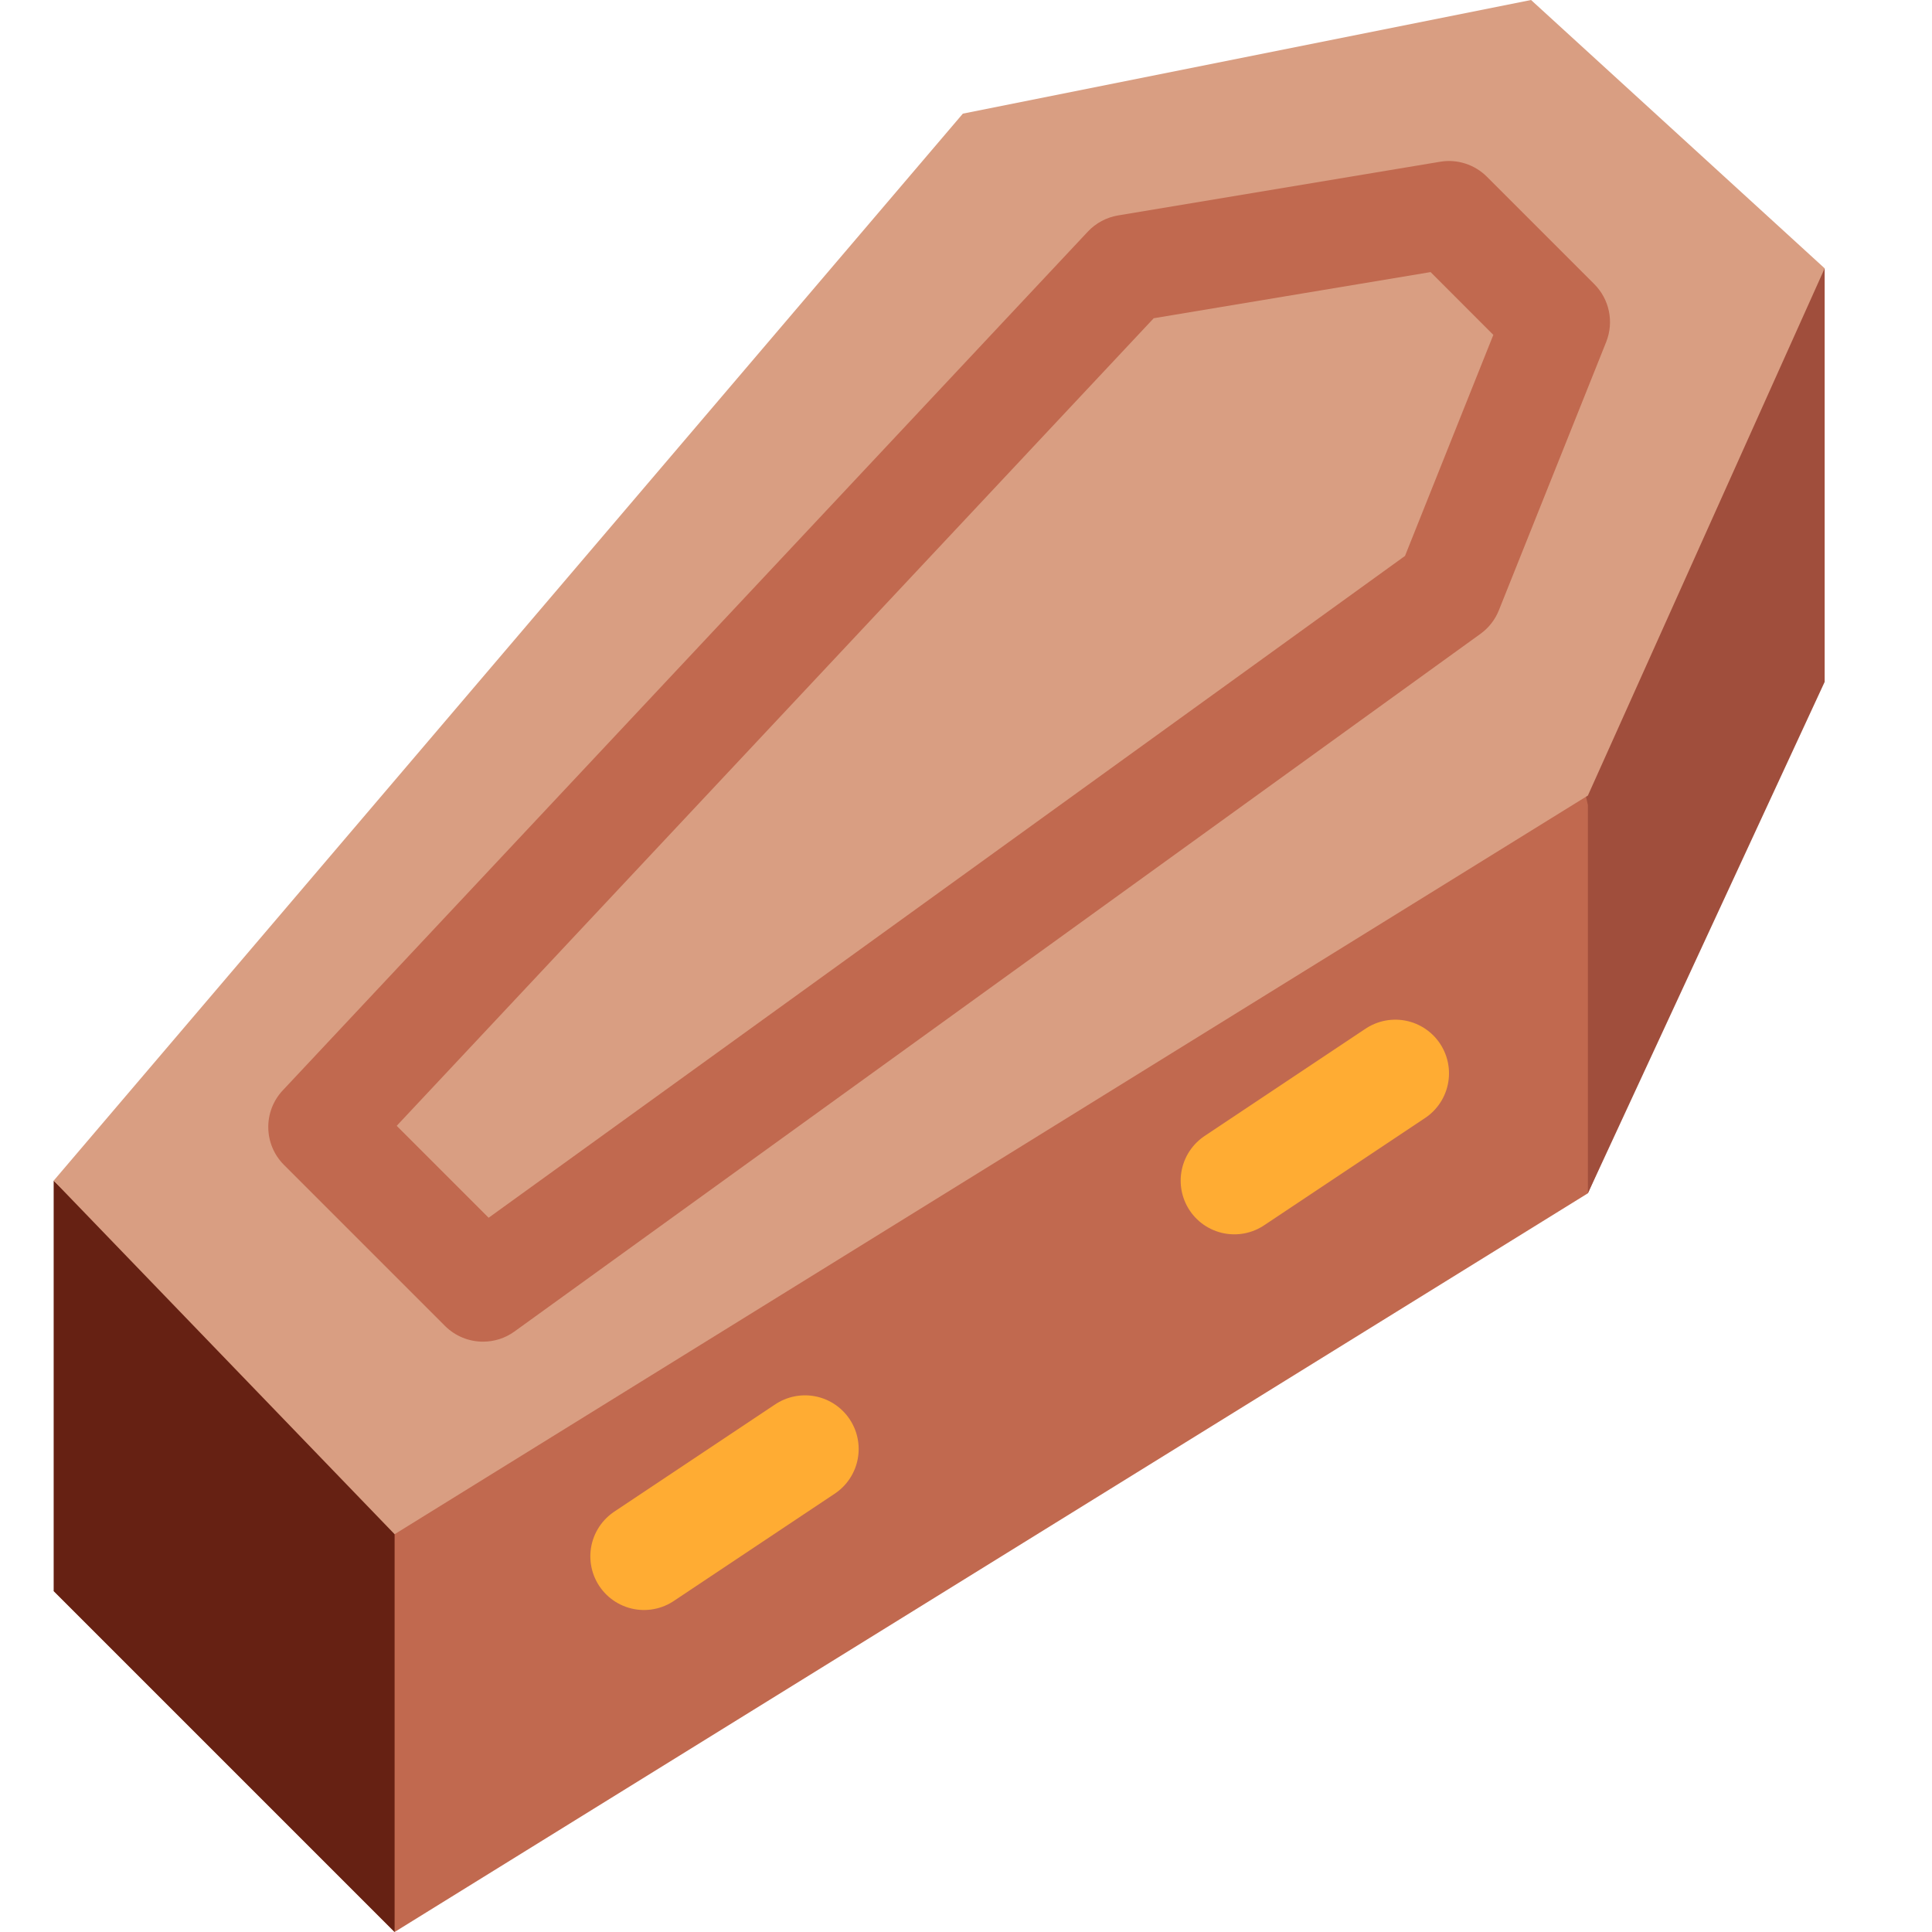
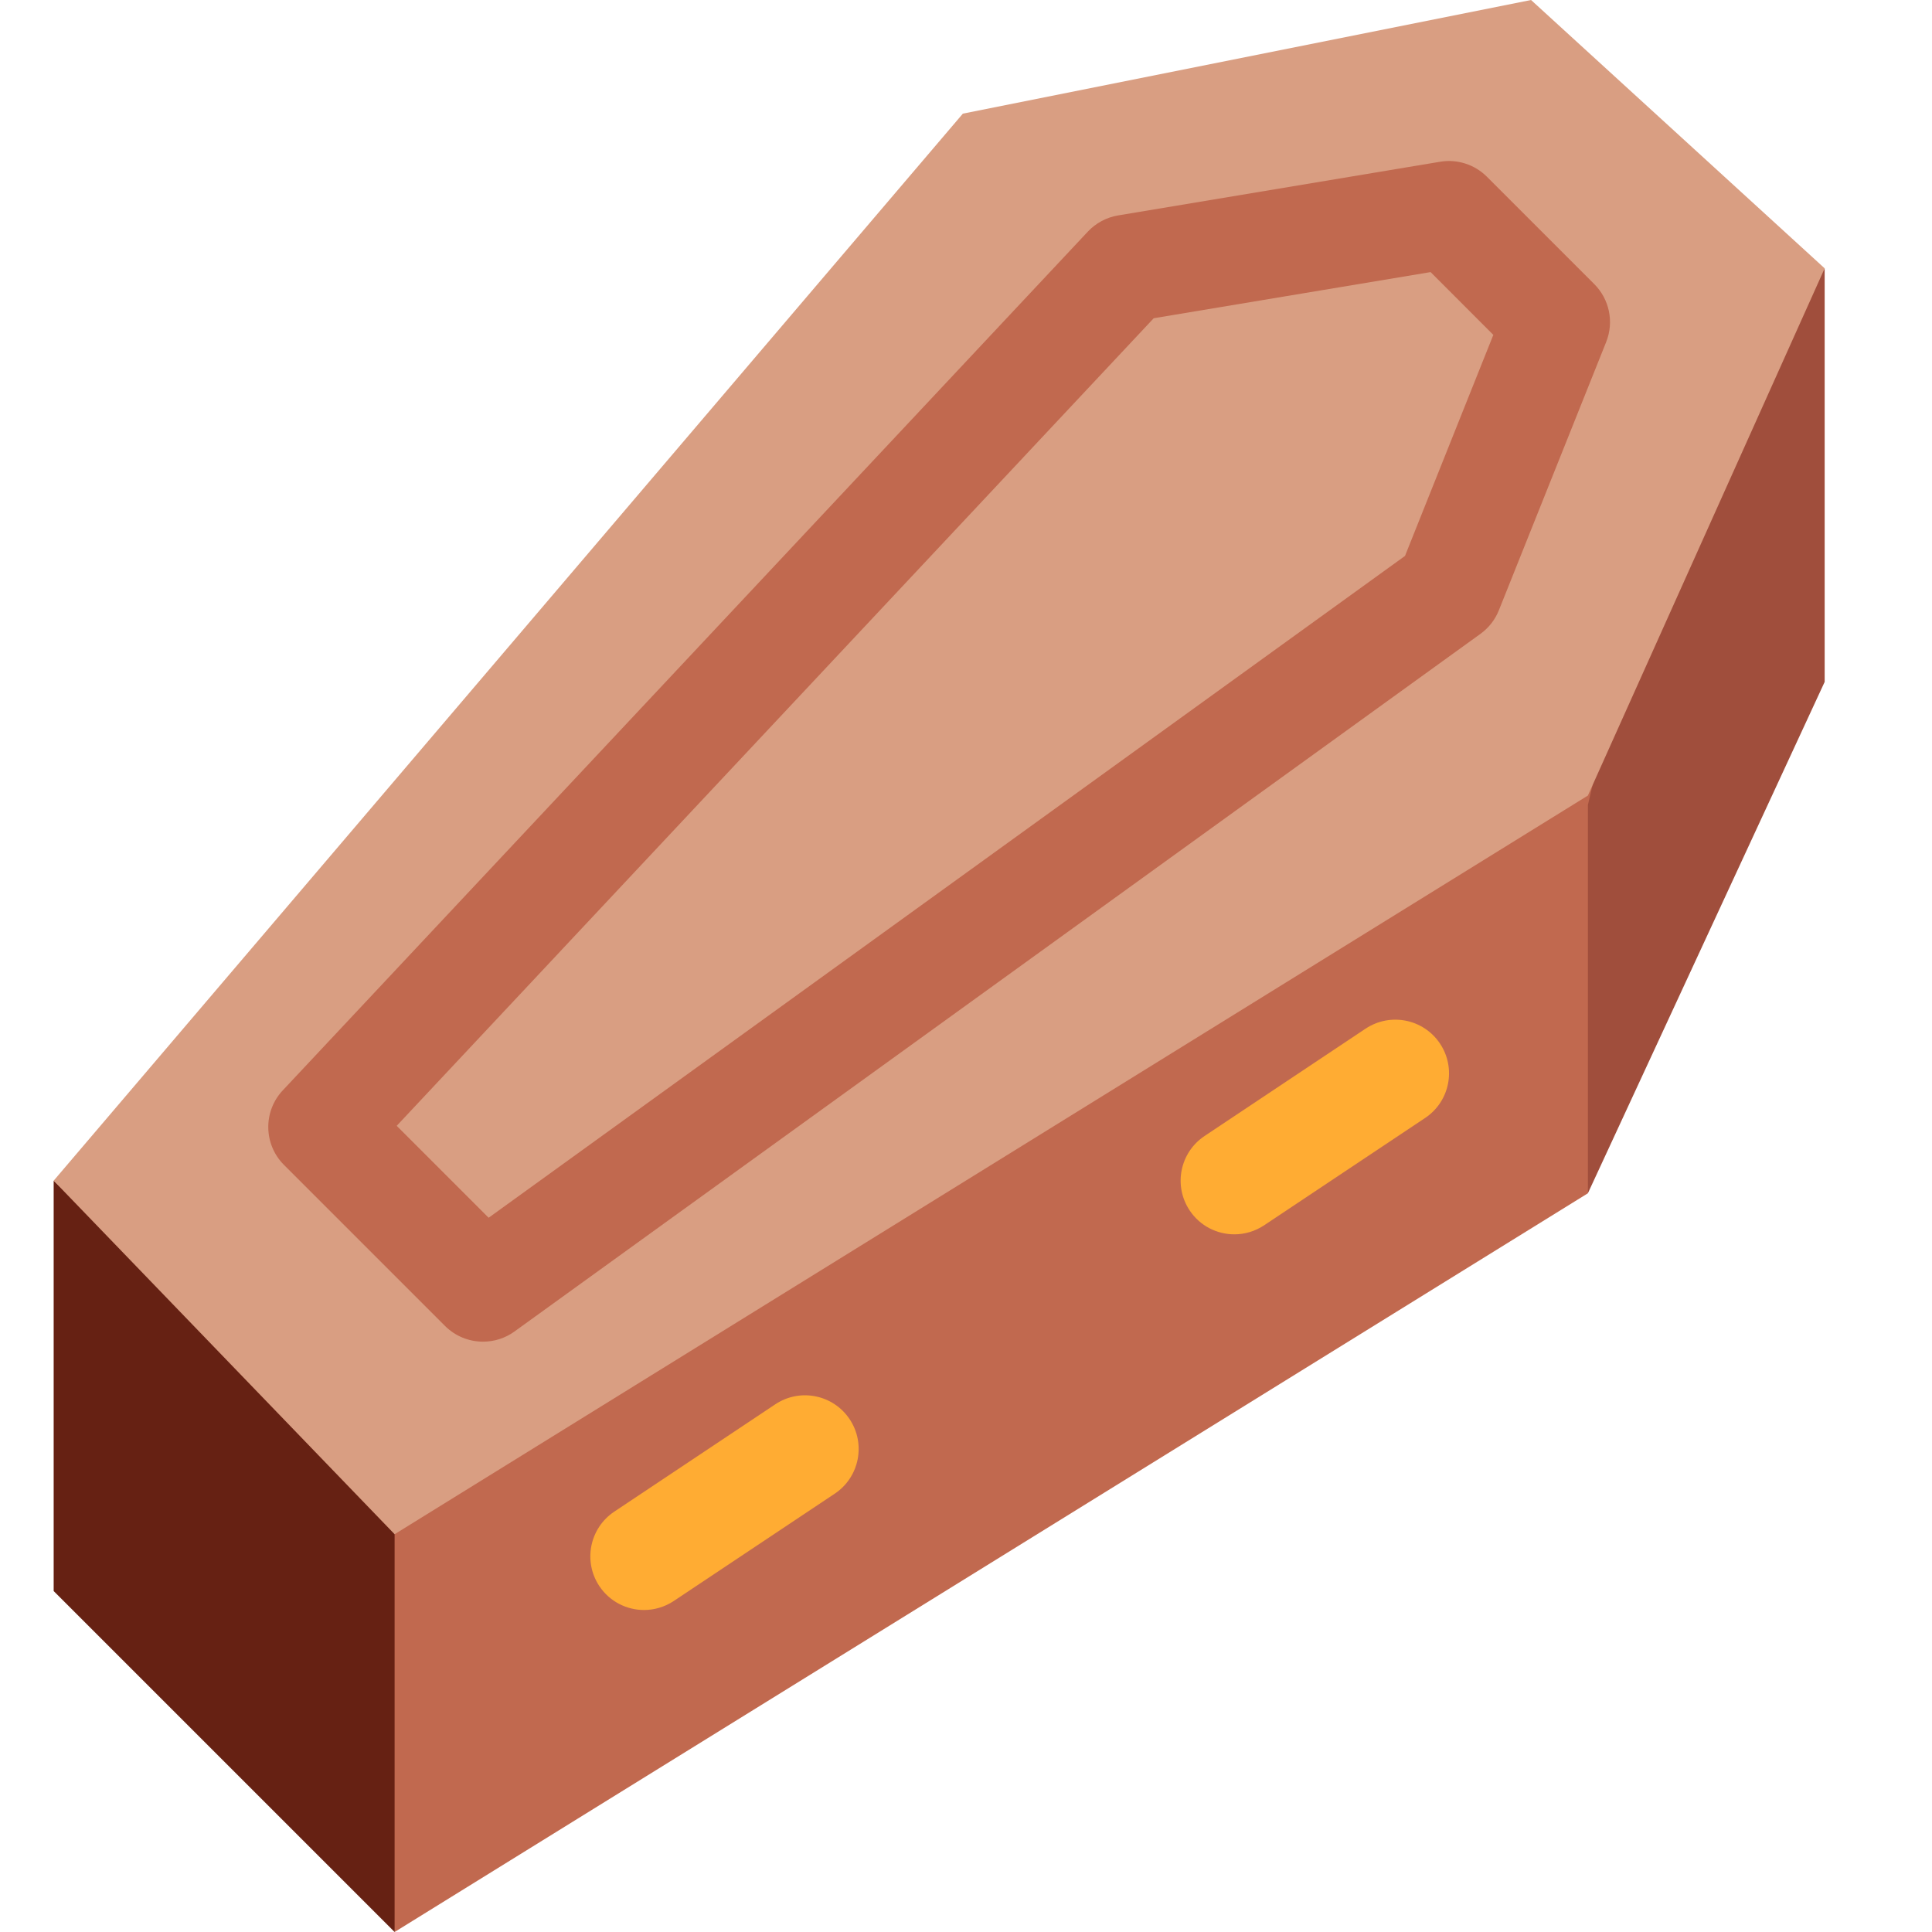
<svg xmlns="http://www.w3.org/2000/svg" viewBox="0 0 36 36">
-   <path fill="#C1694F" d="M33.823 12.706l-4.235 9.529L7.353 36 1 29.647 17.941 9.529l10.588-2.117z" />
+   <path fill="#C1694F" d="M31 12l-1.412 10.235L7.353 36 5 28z" />
  <path fill="#662113" d="M1 22v7.647L7.353 36v-8z" />
-   <path fill="#A04E3C" d="M34 5v7.706l-4.412 9.529V15L28 8z" />
+   <path fill="#A04E3C" d="M34 5v7.706l-4.412 9.529V15L31 9z" />
  <path fill="#D99E82" d="M34 5l-4.412 9.824L7.353 28.588 1 22 17.941 2.118 28.529 0z" />
-   <path fill="none" stroke="#FFAC33" stroke-width="2" stroke-linecap="round" stroke-linejoin="round" stroke-miterlimit="10" d="M12 29l3-2m8-5l3-2" />
+   <path fill="#FFAC33" d="M12.001 30c-.323 0-.64-.156-.833-.445-.306-.46-.182-1.08.277-1.387l3-2c.459-.307 1.08-.183 1.387.277.306.46.182 1.08-.277 1.387l-3 2c-.171.113-.364.168-.554.168zm11-7c-.323 0-.641-.156-.833-.445-.307-.46-.183-1.08.277-1.387l3-2c.461-.306 1.08-.182 1.387.277.307.46.183 1.08-.277 1.387l-3 2c-.171.113-.364.168-.554.168z" />
  <path fill="#C1694F" d="M9 25c-.258 0-.514-.1-.708-.293l-3-3c-.382-.382-.392-.997-.022-1.391l15-16c.15-.16.349-.266.565-.302l6-1c.315-.054.642.05.871.279l2 2c.284.283.371.707.223 1.079l-2 5c-.07.176-.189.328-.343.439l-18 13C9.41 24.938 9.205 25 9 25zm-1.608-4.022l1.713 1.713L26.18 10.359l1.646-4.119-1.169-1.17-5.159.86L7.392 20.978z" />
</svg>
